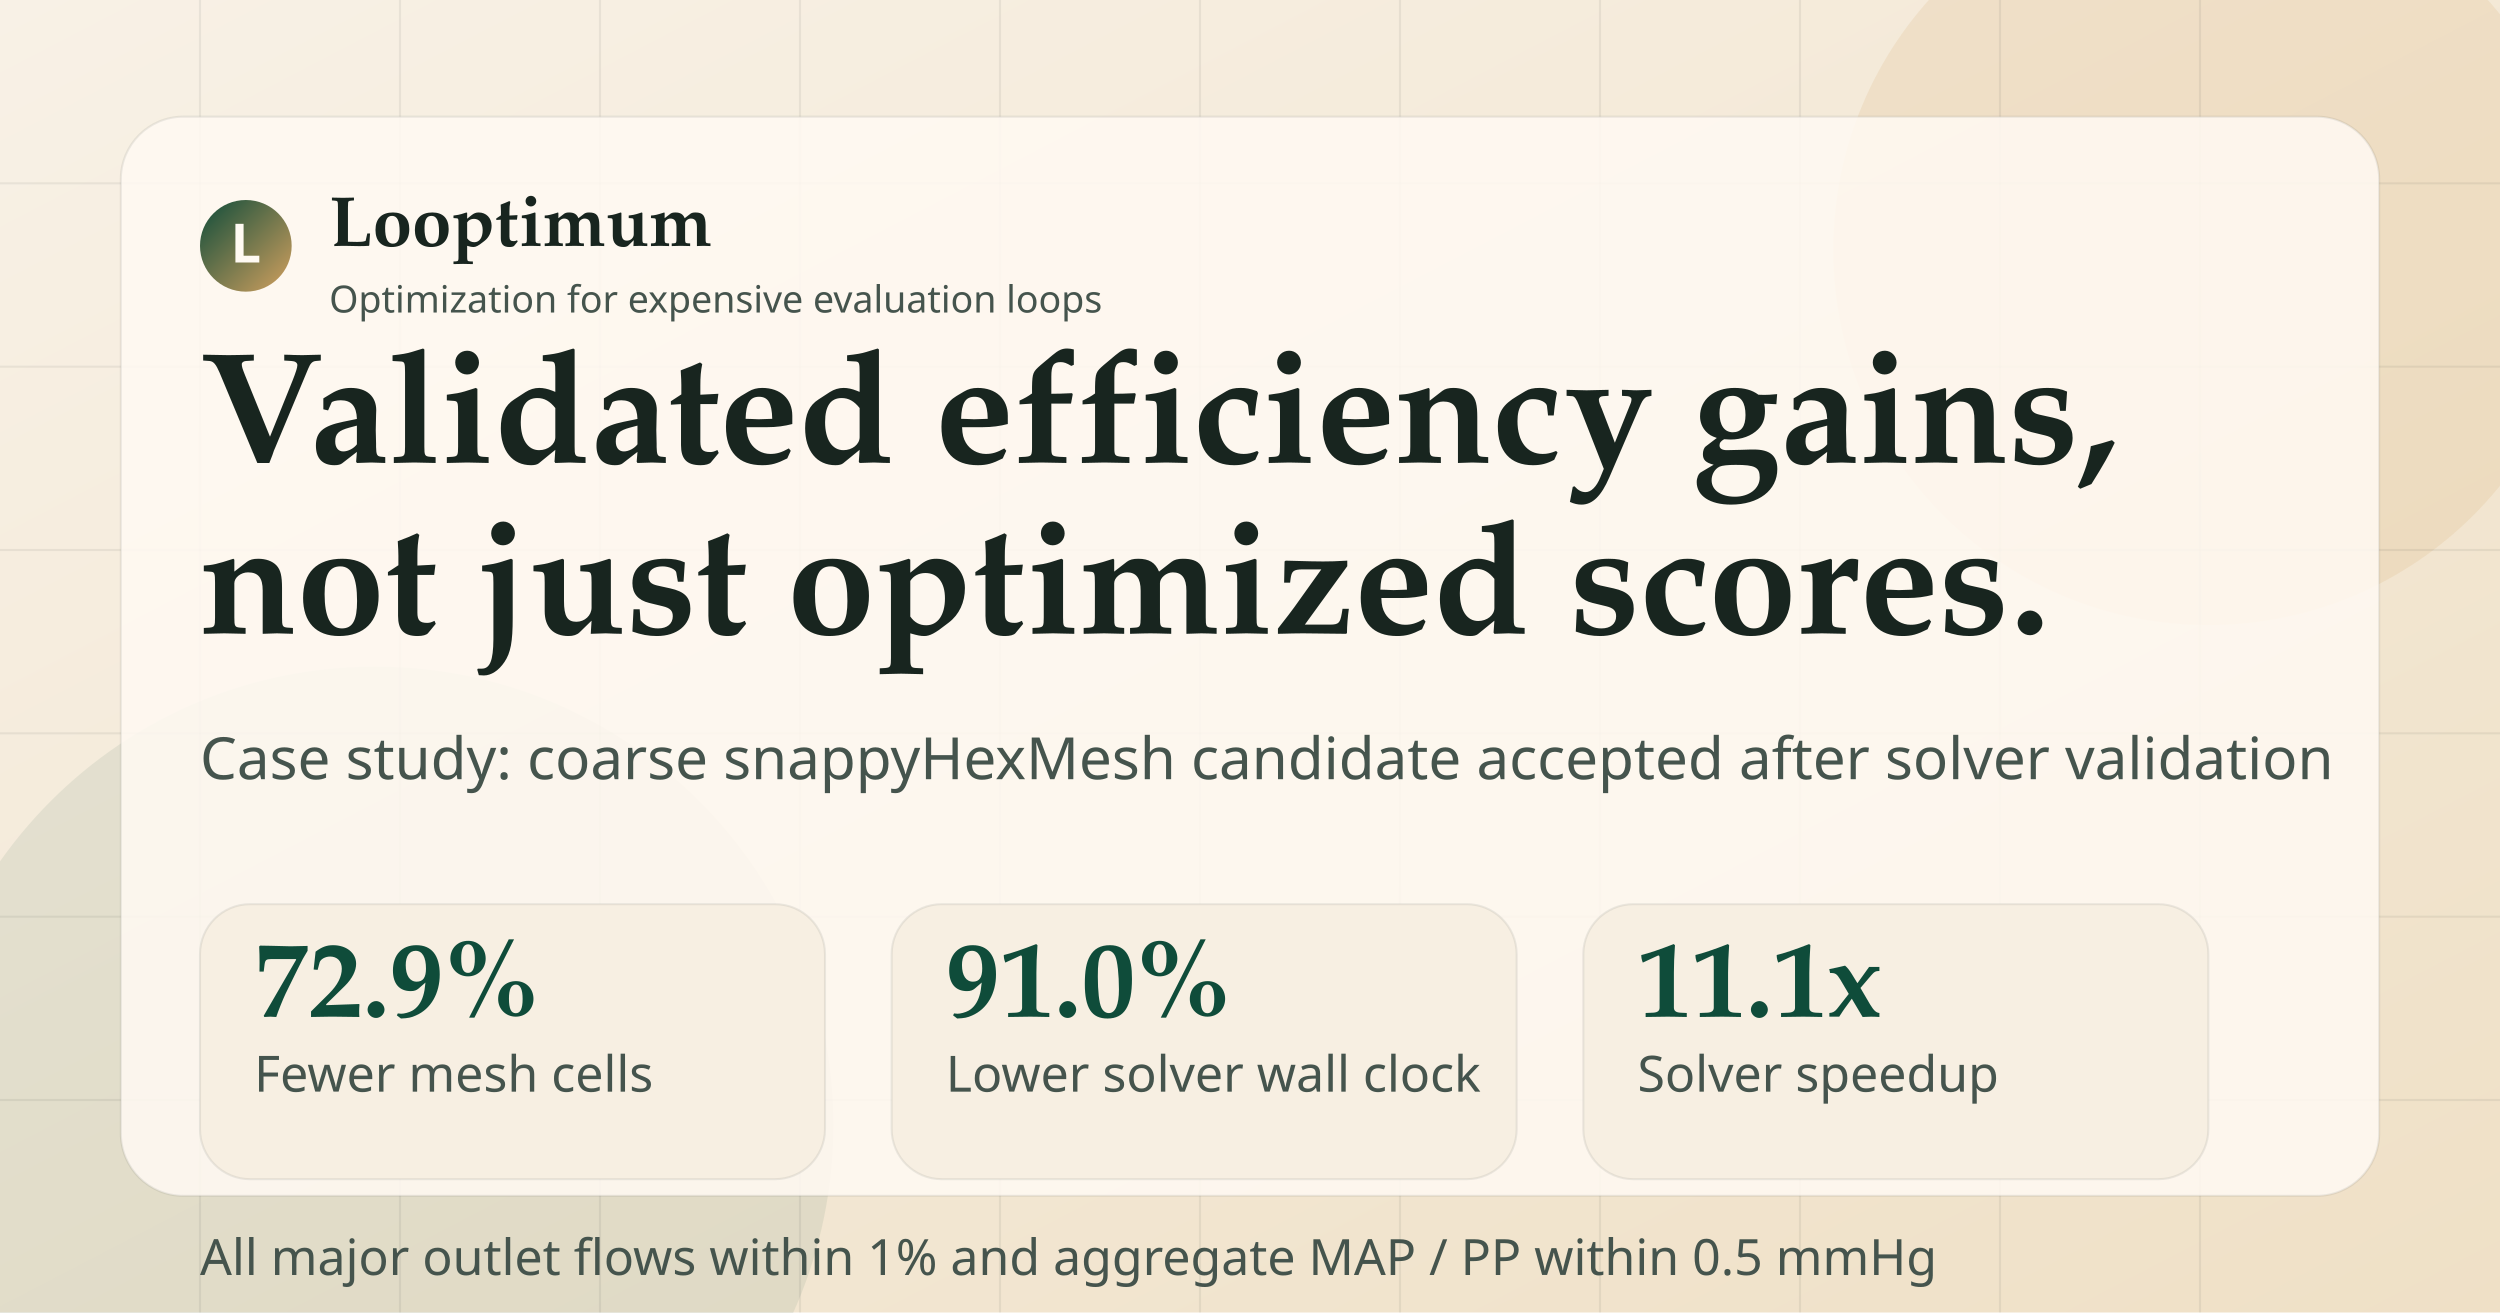
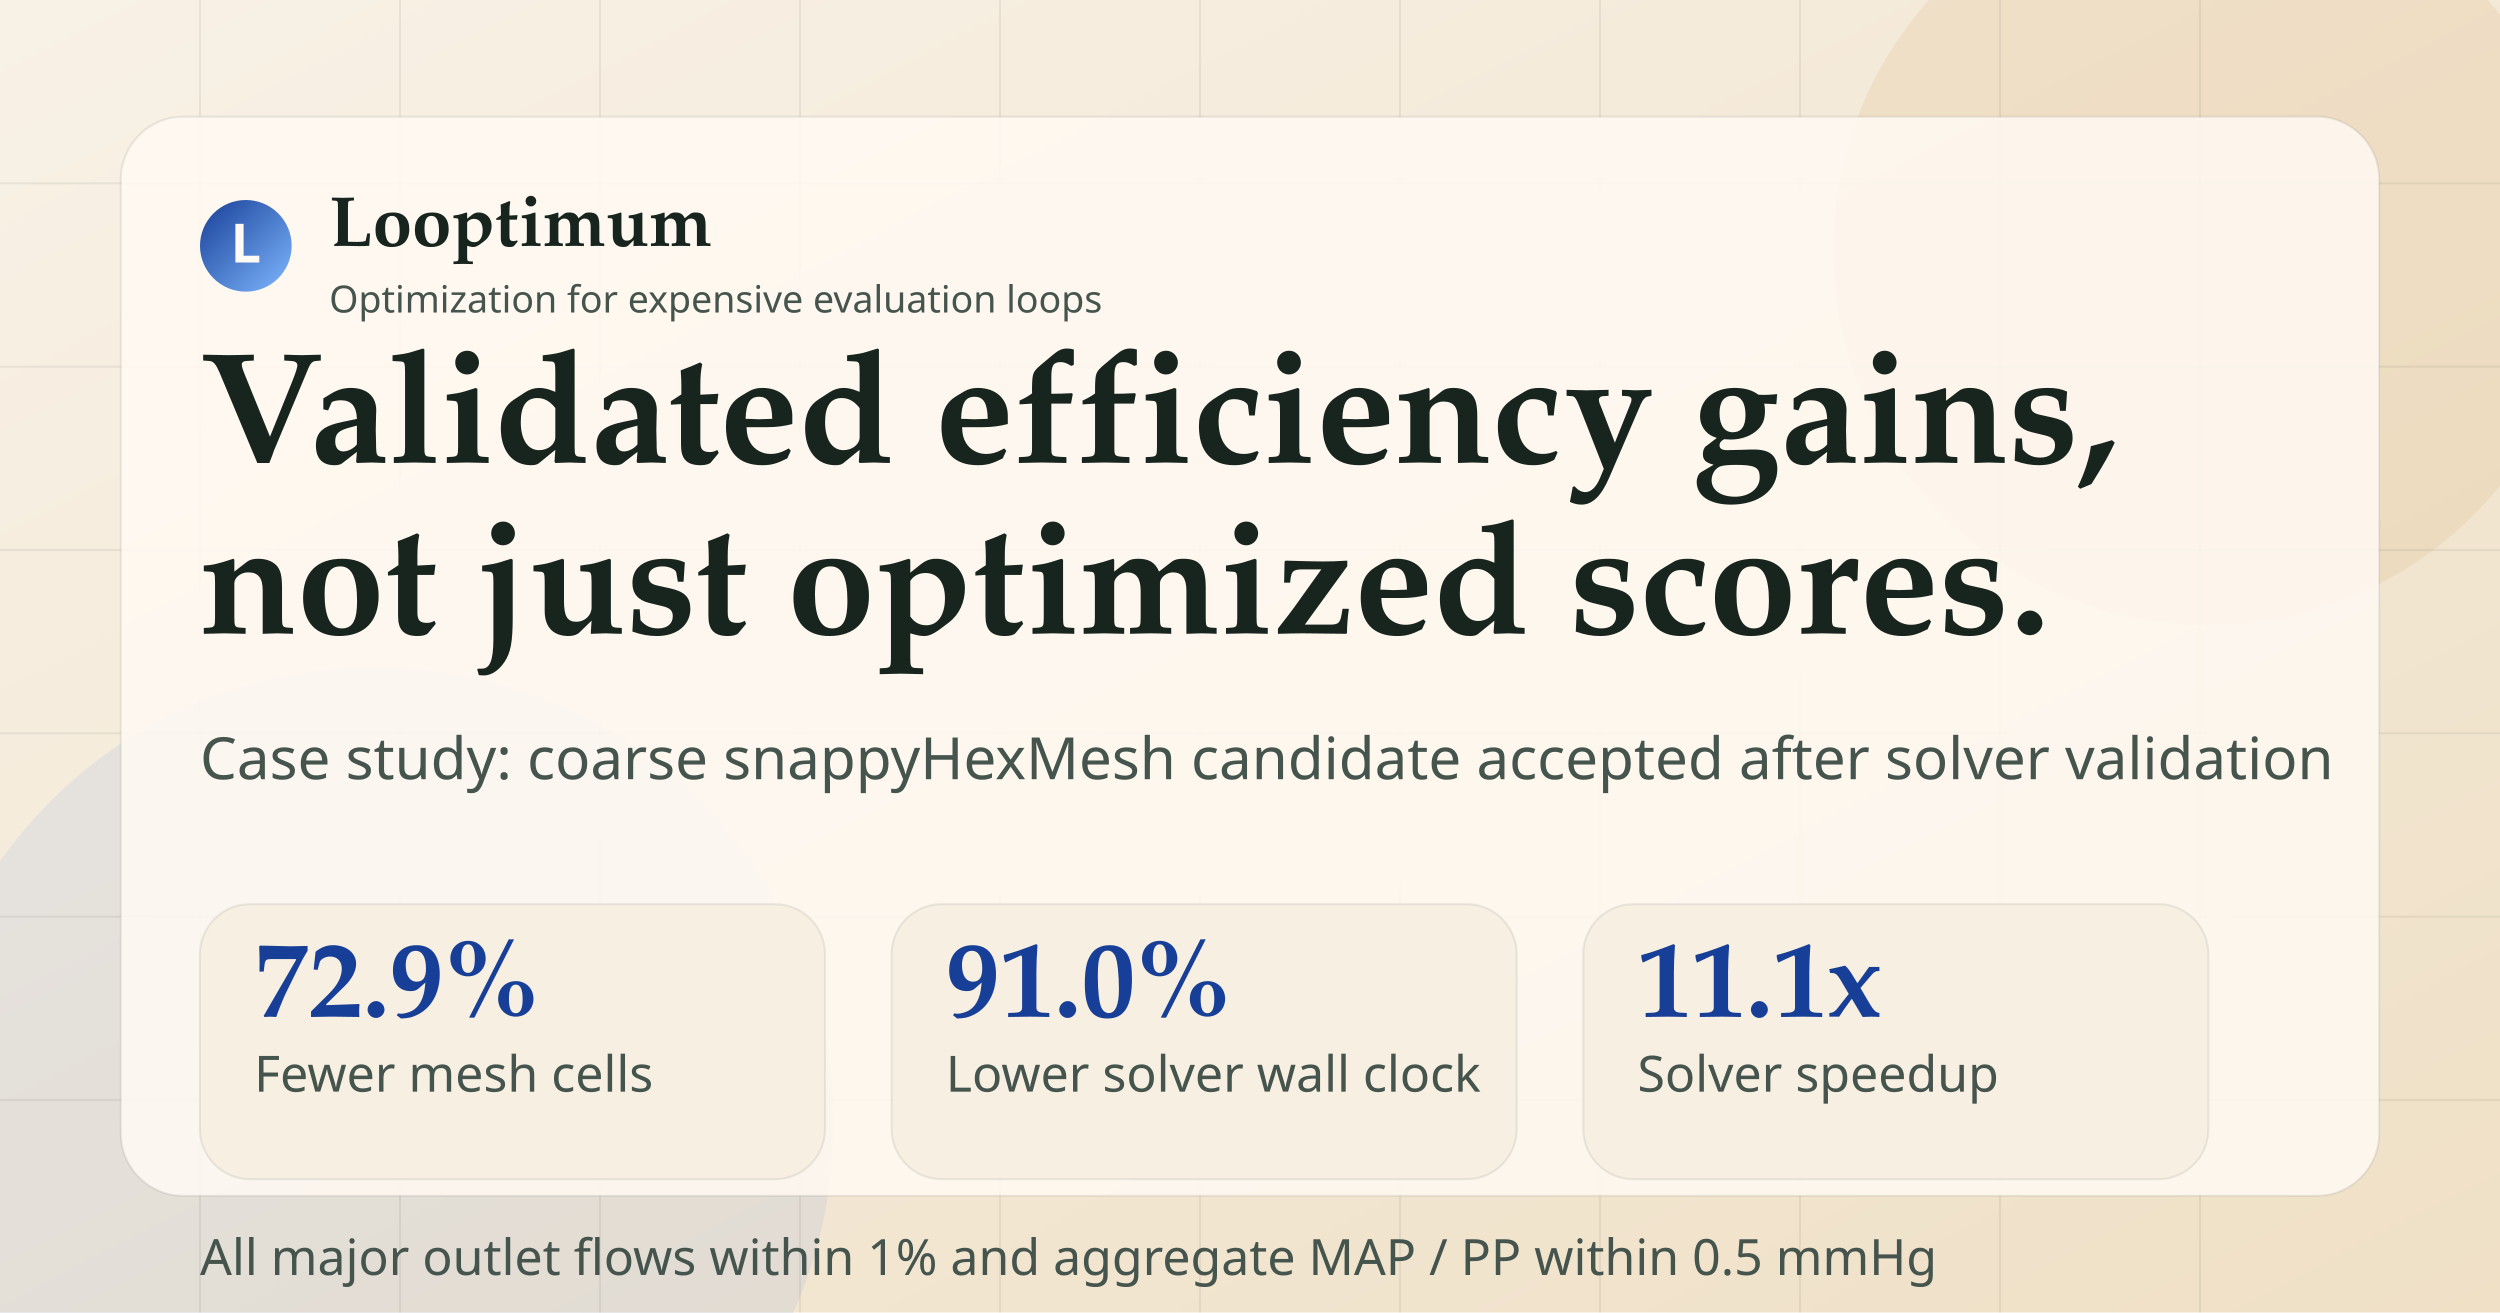
<svg xmlns="http://www.w3.org/2000/svg" viewBox="0 0 1200 630" role="img" aria-labelledby="title desc">
  <defs>
    <linearGradient id="wash" x1="0%" y1="0%" x2="100%" y2="100%">
      <stop offset="0%" stop-color="#f8f1e6" />
      <stop offset="100%" stop-color="#efe0c6" />
    </linearGradient>
    <linearGradient id="accent" x1="0%" y1="0%" x2="100%" y2="100%">
-       <stop offset="0%" stop-color="#0f4c3a" />
-       <stop offset="100%" stop-color="#d3a15f" />
+       <stop offset="0%" stop-color="#183f97" />
+       <stop offset="100%" stop-color="#7eb7ff" />
    </linearGradient>
  </defs>
  <rect width="1200" height="630" fill="url(#wash)" />
  <circle cx="1060" cy="120" r="180" fill="#d3a15f" fill-opacity="0.15" />
-   <circle cx="180" cy="540" r="220" fill="#0f4c3a" fill-opacity="0.08" />
+   <circle cx="180" cy="540" r="220" fill="#2a6fe8" fill-opacity="0.08" />
  <g fill="none" stroke="#18251f" stroke-opacity="0.07">
    <path d="M0 88h1200" />
    <path d="M0 176h1200" />
    <path d="M0 264h1200" />
    <path d="M0 352h1200" />
    <path d="M0 440h1200" />
    <path d="M0 528h1200" />
    <path d="M96 0v630" />
    <path d="M192 0v630" />
    <path d="M288 0v630" />
    <path d="M384 0v630" />
    <path d="M480 0v630" />
    <path d="M576 0v630" />
    <path d="M672 0v630" />
    <path d="M768 0v630" />
    <path d="M864 0v630" />
    <path d="M960 0v630" />
    <path d="M1056 0v630" />
  </g>
  <rect x="58" y="56" width="1084" height="518" rx="30" fill="#fffaf3" fill-opacity="0.86" stroke="#18251f" stroke-opacity="0.08" />
  <g transform="translate(96 96)">
    <circle cx="22" cy="22" r="22" fill="url(#accent)" />
    <text x="22" y="30" text-anchor="middle" font-family="Avenir Next, Segoe UI, sans-serif" font-size="26" font-weight="700" fill="#fffaf3">L</text>
    <text x="62" y="22" font-family="Iowan Old Style, Palatino Linotype, Book Antiqua, Georgia, serif" font-size="34" font-weight="700" fill="#18251f">Looptimum</text>
    <text x="62" y="54" font-family="Avenir Next, Segoe UI, sans-serif" font-size="18" fill="#45544d">Optimization for expensive evaluation loops</text>
    <text x="0" y="126" font-family="Iowan Old Style, Palatino Linotype, Book Antiqua, Georgia, serif" font-size="76" font-weight="700" fill="#18251f">
      Validated efficiency gains,
    </text>
    <text x="0" y="208" font-family="Iowan Old Style, Palatino Linotype, Book Antiqua, Georgia, serif" font-size="76" font-weight="700" fill="#18251f">
      not just optimized scores.
    </text>
    <text x="0" y="278" font-family="Avenir Next, Segoe UI, sans-serif" font-size="28" fill="#45544d">
      Case study: coarse snappyHexMesh candidate accepted after solver validation
    </text>
    <g transform="translate(0 338)">
      <rect width="300" height="132" rx="24" fill="#f7efe2" stroke="#18251f" stroke-opacity="0.08" />
-       <text x="26" y="54" font-family="Iowan Old Style, Palatino Linotype, Book Antiqua, Georgia, serif" font-size="52" font-weight="700" fill="#0f4c3a">72.9%</text>
+       <text x="26" y="54" font-family="Iowan Old Style, Palatino Linotype, Book Antiqua, Georgia, serif" font-size="52" font-weight="700" fill="#183f97">72.9%</text>
      <text x="26" y="90" font-family="Avenir Next, Segoe UI, sans-serif" font-size="24" fill="#45544d">Fewer mesh cells</text>
    </g>
    <g transform="translate(332 338)">
      <rect width="300" height="132" rx="24" fill="#f7efe2" stroke="#18251f" stroke-opacity="0.08" />
-       <text x="26" y="54" font-family="Iowan Old Style, Palatino Linotype, Book Antiqua, Georgia, serif" font-size="52" font-weight="700" fill="#0f4c3a">91.0%</text>
+       <text x="26" y="54" font-family="Iowan Old Style, Palatino Linotype, Book Antiqua, Georgia, serif" font-size="52" font-weight="700" fill="#183f97">91.0%</text>
      <text x="26" y="90" font-family="Avenir Next, Segoe UI, sans-serif" font-size="24" fill="#45544d">Lower solver wall clock</text>
    </g>
    <g transform="translate(664 338)">
      <rect width="300" height="132" rx="24" fill="#f7efe2" stroke="#18251f" stroke-opacity="0.08" />
-       <text x="26" y="54" font-family="Iowan Old Style, Palatino Linotype, Book Antiqua, Georgia, serif" font-size="52" font-weight="700" fill="#0f4c3a">11.1x</text>
+       <text x="26" y="54" font-family="Iowan Old Style, Palatino Linotype, Book Antiqua, Georgia, serif" font-size="52" font-weight="700" fill="#183f97">11.1x</text>
      <text x="26" y="90" font-family="Avenir Next, Segoe UI, sans-serif" font-size="24" fill="#45544d">Solver speedup</text>
    </g>
    <text x="0" y="516" font-family="Avenir Next, Segoe UI, sans-serif" font-size="24" fill="#45544d">
      All major outlet flows within 1% and aggregate MAP / PP within 0.5 mmHg
    </text>
  </g>
</svg>
